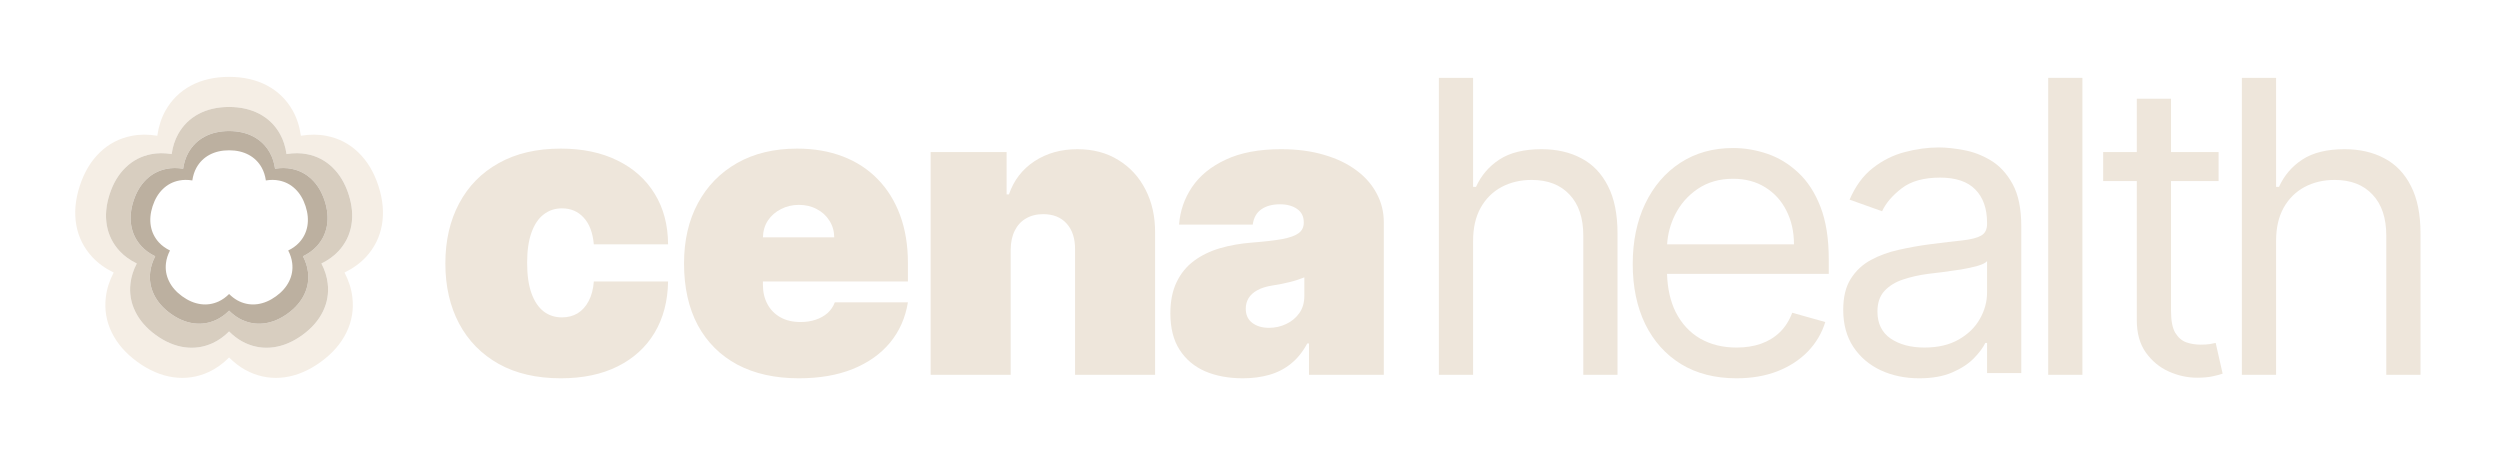
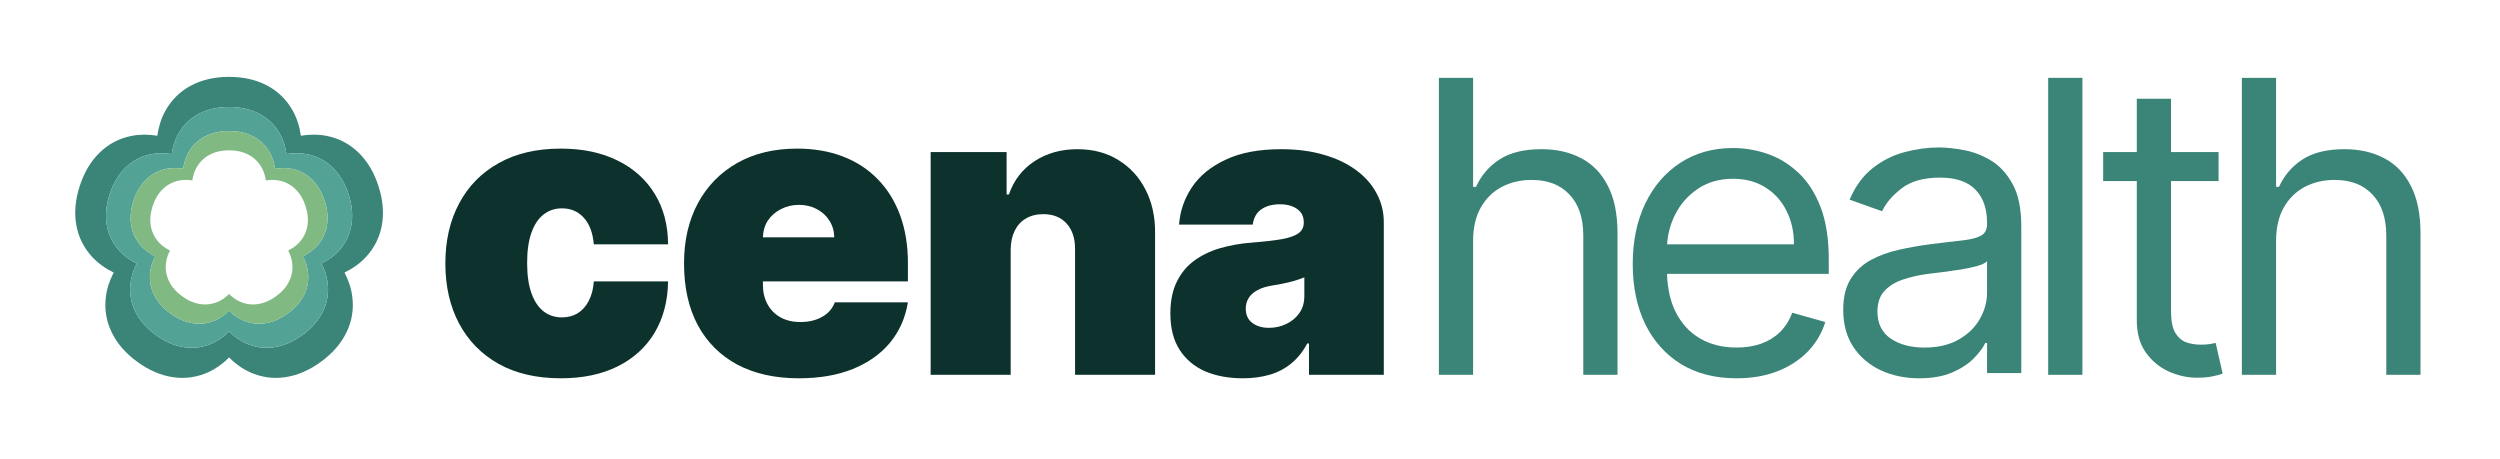
<svg xmlns="http://www.w3.org/2000/svg" width="349" height="64" viewBox="0 0 349 64" fill="none">
-   <path d="M78.284 52.809C74.91 52.809 72.023 52.141 69.621 50.805C67.219 49.456 65.377 47.58 64.095 45.178C62.813 42.762 62.172 39.962 62.172 36.778C62.172 33.593 62.813 30.8 64.095 28.398C65.377 25.982 67.219 24.106 69.621 22.77C72.023 21.421 74.91 20.746 78.284 20.746C81.334 20.746 83.972 21.3 86.198 22.406C88.439 23.499 90.173 25.051 91.401 27.062C92.629 29.059 93.249 31.407 93.263 34.106L82.899 34.106C82.751 32.473 82.278 31.231 81.482 30.381C80.7 29.518 79.688 29.086 78.446 29.086C77.474 29.086 76.624 29.369 75.896 29.936C75.167 30.489 74.6 31.333 74.195 32.466C73.79 33.586 73.588 34.996 73.588 36.697C73.588 38.397 73.79 39.814 74.195 40.947C74.6 42.067 75.167 42.911 75.896 43.477C76.624 44.031 77.474 44.307 78.446 44.307C79.269 44.307 79.998 44.118 80.632 43.741C81.266 43.349 81.779 42.783 82.171 42.04C82.575 41.285 82.818 40.367 82.899 39.288L93.263 39.288C93.222 42.027 92.595 44.415 91.38 46.453C90.166 48.477 88.445 50.042 86.219 51.149C84.006 52.256 81.361 52.809 78.284 52.809Z" fill="#EEE6DB" style="fill:#EEE6DB;fill:color(display-p3 0.933 0.902 0.859);fill-opacity:1;" />
-   <path d="M102.94 50.906C105.342 52.175 108.202 52.809 111.522 52.809C114.396 52.809 116.906 52.377 119.052 51.513C121.211 50.636 122.945 49.408 124.254 47.829C125.563 46.237 126.393 44.361 126.744 42.202L116.542 42.202C116.326 42.783 115.989 43.282 115.53 43.7C115.071 44.105 114.518 44.415 113.87 44.631C113.236 44.847 112.534 44.955 111.765 44.955C110.658 44.955 109.714 44.733 108.931 44.287C108.148 43.842 107.548 43.228 107.13 42.445C106.711 41.663 106.502 40.772 106.502 39.773L106.502 39.288L126.744 39.288L126.744 36.697C126.744 34.227 126.379 32.007 125.651 30.037C124.922 28.067 123.883 26.394 122.533 25.017C121.184 23.627 119.558 22.568 117.655 21.839C115.752 21.111 113.627 20.746 111.279 20.746C108.067 20.746 105.281 21.414 102.919 22.75C100.558 24.086 98.729 25.955 97.434 28.357C96.138 30.759 95.491 33.566 95.491 36.778C95.491 40.124 96.132 42.998 97.414 45.401C98.709 47.789 100.551 49.624 102.94 50.906ZM106.502 33.134C106.529 32.23 106.765 31.441 107.211 30.766C107.669 30.091 108.277 29.565 109.032 29.187C109.788 28.796 110.618 28.6 111.522 28.6C112.453 28.6 113.283 28.796 114.012 29.187C114.754 29.565 115.341 30.098 115.773 30.786C116.218 31.461 116.447 32.243 116.461 33.134L106.502 33.134Z" fill="#EEE6DB" style="fill:#EEE6DB;fill:color(display-p3 0.933 0.902 0.859);fill-opacity:1;" />
-   <path d="M141.091 34.834L141.091 52.323L129.917 52.323L129.917 21.232L140.524 21.232L140.524 27.142L140.848 27.142C141.523 25.172 142.71 23.627 144.41 22.507C146.124 21.387 148.121 20.827 150.402 20.827C152.601 20.827 154.511 21.333 156.13 22.345C157.763 23.344 159.025 24.72 159.915 26.474C160.819 28.229 161.265 30.233 161.251 32.486L161.251 52.323L150.078 52.323L150.078 34.834C150.091 33.296 149.7 32.088 148.904 31.211C148.121 30.334 147.028 29.895 145.625 29.895C144.707 29.895 143.904 30.098 143.216 30.503C142.541 30.894 142.022 31.461 141.658 32.203C141.293 32.932 141.104 33.809 141.091 34.834Z" fill="#EEE6DB" style="fill:#EEE6DB;fill:color(display-p3 0.933 0.902 0.859);fill-opacity:1;" />
-   <path d="M173.504 52.809C171.52 52.809 169.766 52.485 168.241 51.837C166.73 51.176 165.542 50.177 164.679 48.841C163.815 47.505 163.383 45.805 163.383 43.74C163.383 42.04 163.673 40.59 164.254 39.389C164.834 38.174 165.644 37.182 166.683 36.413C167.722 35.644 168.929 35.057 170.306 34.652C171.696 34.247 173.194 33.984 174.799 33.863C176.54 33.728 177.937 33.566 178.989 33.377C180.056 33.175 180.825 32.898 181.297 32.547C181.769 32.183 182.005 31.704 182.005 31.11L182.005 31.029C182.005 30.219 181.695 29.599 181.074 29.167C180.454 28.735 179.657 28.519 178.686 28.519C177.62 28.519 176.749 28.755 176.075 29.227C175.413 29.686 175.015 30.395 174.88 31.353L164.598 31.353C164.733 29.463 165.333 27.723 166.399 26.13C167.479 24.525 169.051 23.243 171.116 22.285C173.18 21.313 175.758 20.827 178.848 20.827C181.074 20.827 183.072 21.09 184.839 21.617C186.607 22.129 188.112 22.851 189.353 23.782C190.595 24.7 191.539 25.78 192.187 27.021C192.848 28.249 193.179 29.585 193.179 31.029L193.179 52.323L182.734 52.323L182.734 47.951L182.491 47.951C181.871 49.111 181.115 50.049 180.224 50.764C179.347 51.48 178.342 51.999 177.208 52.323C176.088 52.647 174.853 52.809 173.504 52.809ZM177.148 45.765C177.998 45.765 178.794 45.589 179.536 45.238C180.292 44.888 180.906 44.382 181.378 43.72C181.85 43.059 182.086 42.256 182.086 41.312L182.086 38.721C181.79 38.842 181.472 38.957 181.135 39.065C180.811 39.173 180.46 39.274 180.083 39.368C179.718 39.463 179.327 39.55 178.909 39.632C178.504 39.712 178.079 39.787 177.633 39.854C176.77 39.989 176.061 40.212 175.508 40.522C174.968 40.819 174.563 41.19 174.293 41.635C174.037 42.067 173.909 42.553 173.909 43.093C173.909 43.956 174.212 44.618 174.82 45.076C175.427 45.535 176.203 45.765 177.148 45.765Z" fill="#EEE6DB" style="fill:#EEE6DB;fill:color(display-p3 0.933 0.902 0.859);fill-opacity:1;" />
-   <path d="M205.644 33.62L205.644 52.323L200.867 52.323L200.867 10.868L205.644 10.868L205.644 26.09L206.049 26.09C206.778 24.484 207.871 23.209 209.328 22.264C210.799 21.306 212.756 20.827 215.198 20.827C217.317 20.827 219.172 21.252 220.765 22.102C222.357 22.939 223.592 24.227 224.469 25.968C225.359 27.696 225.805 29.895 225.805 32.567L225.805 52.323L221.028 52.323L221.028 32.891C221.028 30.421 220.387 28.512 219.105 27.163C217.836 25.8 216.075 25.118 213.822 25.118C212.256 25.118 210.853 25.449 209.612 26.11C208.384 26.771 207.412 27.736 206.697 29.005C205.995 30.273 205.644 31.811 205.644 33.62Z" fill="#EEE6DB" style="fill:#EEE6DB;fill:color(display-p3 0.933 0.902 0.859);fill-opacity:1;" />
-   <path d="M234.67 50.825C236.842 52.148 239.426 52.809 242.422 52.809C244.527 52.809 246.423 52.485 248.11 51.837C249.797 51.176 251.214 50.258 252.361 49.084C253.508 47.897 254.324 46.52 254.81 44.955L250.195 43.66C249.79 44.739 249.216 45.643 248.474 46.372C247.732 47.087 246.848 47.627 245.823 47.991C244.811 48.342 243.677 48.518 242.422 48.518C240.492 48.518 238.799 48.099 237.341 47.263C235.884 46.412 234.744 45.178 233.921 43.558C233.187 42.078 232.785 40.303 232.717 38.235L255.296 38.235L255.296 36.211C255.296 33.309 254.911 30.867 254.142 28.883C253.373 26.9 252.34 25.307 251.045 24.106C249.75 22.892 248.312 22.015 246.734 21.475C245.155 20.935 243.556 20.665 241.936 20.665C239.129 20.665 236.674 21.354 234.568 22.73C232.477 24.093 230.844 25.995 229.67 28.438C228.509 30.867 227.929 33.674 227.929 36.858C227.929 40.043 228.509 42.836 229.67 45.238C230.844 47.627 232.511 49.489 234.67 50.825ZM232.729 34.106C232.82 32.663 233.183 31.3 233.819 30.017C234.562 28.519 235.621 27.305 236.997 26.373C238.387 25.429 240.034 24.956 241.936 24.956C243.664 24.956 245.161 25.355 246.43 26.151C247.712 26.947 248.697 28.033 249.385 29.41C250.087 30.786 250.438 32.351 250.438 34.106L232.729 34.106Z" fill="#EEE6DB" style="fill:#EEE6DB;fill:color(display-p3 0.933 0.902 0.859);fill-opacity:1;" />
-   <path d="M267.921 52.809C265.951 52.809 264.163 52.438 262.557 51.695C260.951 50.94 259.676 49.853 258.731 48.437C257.787 47.006 257.314 45.279 257.314 43.255C257.314 41.473 257.665 40.029 258.367 38.923C259.068 37.803 260.006 36.926 261.18 36.292C262.354 35.657 263.65 35.185 265.067 34.875C266.497 34.551 267.934 34.294 269.378 34.105C271.267 33.863 272.799 33.681 273.973 33.559C275.16 33.424 276.024 33.201 276.564 32.891C277.117 32.581 277.394 32.041 277.394 31.272L277.394 31.11C277.394 29.113 276.847 27.561 275.754 26.454C274.675 25.348 273.035 24.794 270.836 24.794C268.555 24.794 266.767 25.294 265.472 26.292C264.176 27.291 263.265 28.357 262.739 29.491L258.205 27.871C259.014 25.982 260.094 24.511 261.443 23.459C262.806 22.392 264.291 21.65 265.897 21.232C267.516 20.8 269.108 20.584 270.674 20.584C271.672 20.584 272.819 20.706 274.115 20.949C275.424 21.178 276.685 21.657 277.9 22.386C279.128 23.114 280.147 24.214 280.956 25.685C281.766 27.156 282.171 29.126 282.171 31.596L282.171 52.08L277.394 52.08L277.394 47.87L277.151 47.87C276.827 48.544 276.287 49.266 275.532 50.036C274.776 50.805 273.771 51.459 272.516 51.999C271.261 52.539 269.729 52.809 267.921 52.809ZM268.649 48.517C270.539 48.517 272.131 48.146 273.426 47.404C274.735 46.662 275.72 45.704 276.382 44.53C277.056 43.356 277.394 42.121 277.394 40.826L277.394 36.453C277.191 36.696 276.746 36.919 276.058 37.121C275.383 37.31 274.6 37.479 273.71 37.628C272.833 37.763 271.976 37.884 271.139 37.992C270.316 38.086 269.648 38.167 269.135 38.235C267.894 38.397 266.733 38.66 265.654 39.024C264.588 39.375 263.724 39.908 263.063 40.623C262.415 41.325 262.091 42.283 262.091 43.498C262.091 45.157 262.705 46.412 263.933 47.263C265.175 48.099 266.747 48.517 268.649 48.517Z" fill="#EEE6DB" style="fill:#EEE6DB;fill:color(display-p3 0.933 0.902 0.859);fill-opacity:1;" />
-   <path d="M290.704 10.868L290.704 52.323L285.927 52.323L285.927 10.868L290.704 10.868Z" fill="#EEE6DB" style="fill:#EEE6DB;fill:color(display-p3 0.933 0.902 0.859);fill-opacity:1;" />
-   <path fill-rule="evenodd" clip-rule="evenodd" d="M298.297 13.783L303.074 13.783L303.074 21.232L309.714 21.232L309.714 25.28L303.074 25.28L303.074 43.417C303.074 44.766 303.27 45.778 303.661 46.453C304.066 47.114 304.579 47.559 305.2 47.789C305.834 48.005 306.502 48.113 307.204 48.113C307.73 48.113 308.162 48.086 308.499 48.032L309.309 47.87L310.28 52.161C309.956 52.282 309.504 52.404 308.924 52.525C308.344 52.66 307.608 52.728 306.718 52.728C305.368 52.728 304.046 52.438 302.75 51.857C301.468 51.277 300.402 50.393 299.552 49.206C298.716 48.018 298.297 46.52 298.297 44.712L298.297 25.28L293.601 25.28L293.601 21.232L298.297 21.232L298.297 13.783Z" fill="#EEE6DB" style="fill:#EEE6DB;fill:color(display-p3 0.933 0.902 0.859);fill-opacity:1;" />
-   <path d="M317.741 33.62L317.741 52.323L312.964 52.323L312.964 10.868L317.741 10.868L317.741 26.09L318.146 26.09C318.875 24.484 319.968 23.209 321.425 22.264C322.896 21.306 324.853 20.827 327.295 20.827C329.414 20.827 331.269 21.252 332.862 22.102C334.454 22.939 335.689 24.227 336.566 25.968C337.457 27.696 337.902 29.895 337.902 32.567L337.902 52.323L333.125 52.323L333.125 32.891C333.125 30.421 332.484 28.512 331.202 27.163C329.933 25.8 328.172 25.118 325.919 25.118C324.354 25.118 322.95 25.449 321.709 26.11C320.481 26.771 319.509 27.736 318.794 29.005C318.092 30.273 317.741 31.811 317.741 33.62Z" fill="#EEE6DB" style="fill:#EEE6DB;fill:color(display-p3 0.933 0.902 0.859);fill-opacity:1;" />
-   <path fill-rule="evenodd" clip-rule="evenodd" d="M31.982 10.73C34 10.73 35.774 11.136 37.304 11.949C38.826 12.762 40.014 13.929 40.87 15.452C41.44 16.478 41.818 17.644 42.004 18.95C43.272 18.739 44.47 18.746 45.599 18.972C47.308 19.307 48.785 20.077 50.031 21.283C51.273 22.48 52.206 24.039 52.83 25.959C53.453 27.879 53.616 29.693 53.316 31.401C53.014 33.1 52.271 34.592 51.088 35.876C50.285 36.74 49.287 37.462 48.095 38.044C48.689 39.189 49.054 40.334 49.188 41.481C49.398 43.211 49.122 44.854 48.361 46.412C47.607 47.965 46.414 49.335 44.782 50.521C43.15 51.708 41.475 52.423 39.76 52.665C38.051 52.903 36.403 52.657 34.817 51.928C34.617 51.835 34.42 51.735 34.226 51.626C33.435 51.183 32.688 50.609 31.982 49.904C31.103 50.782 30.159 51.458 29.147 51.928C27.561 52.657 25.913 52.903 24.204 52.665C22.488 52.423 20.814 51.708 19.182 50.521C17.549 49.335 16.356 47.965 15.602 46.412C14.842 44.855 14.566 43.211 14.776 41.481C14.91 40.334 15.275 39.19 15.869 38.045C14.677 37.463 13.679 36.74 12.876 35.876C11.693 34.592 10.95 33.1 10.648 31.401C10.348 29.693 10.51 27.879 11.134 25.959C11.757 24.039 12.691 22.48 13.934 21.283C15.179 20.077 16.656 19.307 18.365 18.972C19.494 18.746 20.692 18.739 21.96 18.95C22.146 17.644 22.524 16.478 23.094 15.452C23.949 13.929 25.137 12.762 26.659 11.949C28.19 11.136 29.964 10.73 31.982 10.73ZM31.982 14.933C30.368 14.933 28.948 15.258 27.724 15.908C26.507 16.558 25.556 17.492 24.872 18.71C24.416 19.531 24.114 20.464 23.965 21.509C22.95 21.34 21.992 21.346 21.089 21.526C19.722 21.794 18.54 22.411 17.544 23.375C16.55 24.332 15.803 25.58 15.304 27.116C14.805 28.652 14.676 30.103 14.915 31.469C15.157 32.828 15.751 34.022 16.698 35.049C17.34 35.741 18.139 36.319 19.092 36.784C18.617 37.7 18.325 38.616 18.218 39.533C18.05 40.917 18.27 42.232 18.879 43.478C19.482 44.72 20.436 45.816 21.742 46.765C23.048 47.714 24.388 48.286 25.76 48.48C27.127 48.67 28.445 48.474 29.714 47.89C30.523 47.514 31.279 46.974 31.982 46.271C32.547 46.835 33.145 47.295 33.777 47.648C33.933 47.736 34.09 47.816 34.25 47.89C35.519 48.474 36.837 48.67 38.204 48.48C39.577 48.286 40.916 47.714 42.222 46.765C43.528 45.816 44.482 44.72 45.085 43.478C45.694 42.232 45.914 40.917 45.746 39.533C45.639 38.616 45.348 37.7 44.872 36.784C45.826 36.318 46.624 35.741 47.267 35.049C48.213 34.022 48.807 32.828 49.049 31.469C49.289 30.103 49.159 28.652 48.66 27.116C48.161 25.58 47.415 24.332 46.42 23.375C45.424 22.411 44.242 21.794 42.875 21.526C41.973 21.346 41.014 21.34 39.999 21.509C39.85 20.464 39.548 19.531 39.092 18.71C38.408 17.492 37.457 16.558 36.24 15.908C35.016 15.258 33.597 14.933 31.982 14.933Z" fill="#F5EEE5" style="fill:#F5EEE5;fill:color(display-p3 0.961 0.933 0.898);fill-opacity:1;" />
-   <path fill-rule="evenodd" clip-rule="evenodd" d="M31.981 14.932C33.595 14.932 35.014 15.257 36.238 15.907C37.456 16.557 38.407 17.491 39.091 18.71C39.547 19.53 39.849 20.463 39.998 21.507C41.013 21.339 41.971 21.344 42.874 21.525C44.241 21.793 45.423 22.41 46.419 23.374C47.413 24.331 48.16 25.579 48.659 27.115C49.157 28.651 49.287 30.102 49.048 31.468C48.806 32.827 48.212 34.021 47.265 35.048C46.623 35.74 45.824 36.317 44.871 36.783C45.346 37.698 45.638 38.615 45.745 39.532C45.913 40.916 45.692 42.231 45.084 43.477C44.481 44.719 43.526 45.815 42.221 46.764C40.915 47.714 39.575 48.285 38.203 48.479C36.836 48.669 35.517 48.473 34.248 47.889C34.089 47.815 33.931 47.735 33.776 47.648C33.143 47.294 32.545 46.834 31.981 46.27C31.278 46.973 30.522 47.513 29.713 47.889C28.444 48.473 27.126 48.669 25.759 48.479C24.386 48.285 23.047 47.713 21.741 46.764C20.435 45.815 19.481 44.719 18.878 43.477C18.269 42.231 18.048 40.916 18.216 39.532C18.323 38.615 18.616 37.699 19.091 36.783C18.137 36.318 17.339 35.74 16.697 35.048C15.75 34.021 15.156 32.827 14.914 31.468C14.674 30.102 14.804 28.651 15.303 27.115C15.801 25.578 16.548 24.331 17.543 23.374C18.539 22.41 19.721 21.793 21.088 21.525C21.99 21.344 22.949 21.339 23.963 21.507C24.112 20.463 24.414 19.53 24.871 18.71C25.555 17.491 26.505 16.557 27.723 15.907C28.947 15.257 30.367 14.932 31.981 14.932ZM31.98 18.293C30.689 18.293 29.553 18.553 28.574 19.073C27.6 19.593 26.839 20.34 26.292 21.315C25.927 21.971 25.685 22.718 25.566 23.553C24.754 23.419 23.988 23.423 23.265 23.568C22.172 23.782 21.226 24.275 20.429 25.047C19.634 25.813 19.036 26.811 18.637 28.04C18.238 29.268 18.134 30.429 18.326 31.522C18.52 32.61 18.995 33.565 19.752 34.387C20.266 34.94 20.905 35.402 21.668 35.775C21.288 36.507 21.054 37.24 20.968 37.974C20.834 39.081 21.01 40.133 21.497 41.13C21.98 42.123 22.743 43 23.788 43.76C24.833 44.519 25.904 44.977 27.002 45.132C28.096 45.284 29.151 45.127 30.166 44.66C30.813 44.359 31.418 43.927 31.98 43.364C32.432 43.816 32.911 44.184 33.417 44.467C33.541 44.536 33.667 44.601 33.795 44.66C34.81 45.127 35.864 45.284 36.958 45.132C38.056 44.977 39.128 44.519 40.173 43.76C41.217 43 41.981 42.123 42.463 41.13C42.95 40.133 43.127 39.081 42.992 37.974C42.907 37.24 42.673 36.507 42.293 35.774C43.056 35.402 43.695 34.94 44.209 34.387C44.966 33.565 45.441 32.61 45.635 31.522C45.827 30.429 45.722 29.268 45.323 28.04C44.924 26.811 44.327 25.813 43.532 25.047C42.735 24.275 41.789 23.782 40.695 23.568C39.973 23.423 39.206 23.419 38.395 23.553C38.275 22.718 38.033 21.971 37.669 21.315C37.121 20.34 36.361 19.593 35.387 19.073C34.407 18.553 33.272 18.293 31.98 18.293Z" fill="#D8CEC0" style="fill:#D8CEC0;fill:color(display-p3 0.847 0.808 0.753);fill-opacity:1;" />
-   <path fill-rule="evenodd" clip-rule="evenodd" d="M31.982 18.294C33.273 18.294 34.408 18.554 35.388 19.074C36.362 19.594 37.122 20.341 37.67 21.316C38.035 21.973 38.277 22.719 38.396 23.555C39.207 23.42 39.974 23.424 40.697 23.569C41.79 23.783 42.736 24.276 43.533 25.047C44.328 25.814 44.926 26.812 45.325 28.041C45.724 29.269 45.828 30.43 45.636 31.523C45.442 32.611 44.967 33.566 44.21 34.388C43.696 34.941 43.057 35.403 42.294 35.776C42.674 36.508 42.908 37.241 42.993 37.975C43.128 39.082 42.951 40.134 42.464 41.131C41.982 42.124 41.218 43.001 40.174 43.761C39.129 44.52 38.057 44.978 36.959 45.133C35.866 45.285 34.811 45.128 33.796 44.661C33.668 44.602 33.542 44.537 33.418 44.468C32.912 44.185 32.433 43.817 31.982 43.365C31.419 43.928 30.814 44.36 30.167 44.661C29.152 45.128 28.097 45.285 27.003 45.133C25.905 44.978 24.834 44.52 23.789 43.761C22.744 43.001 21.981 42.124 21.498 41.131C21.012 40.134 20.835 39.082 20.969 37.975C21.055 37.241 21.289 36.508 21.669 35.776C20.906 35.403 20.267 34.941 19.753 34.388C18.996 33.566 18.521 32.611 18.327 31.523C18.136 30.43 18.239 29.269 18.638 28.041C19.037 26.811 19.635 25.814 20.43 25.047C21.227 24.276 22.173 23.783 23.267 23.569C23.989 23.424 24.756 23.42 25.567 23.555C25.686 22.719 25.928 21.973 26.293 21.316C26.84 20.341 27.601 19.594 28.575 19.074C29.555 18.554 30.69 18.294 31.982 18.294ZM31.982 20.982C30.948 20.982 30.04 21.19 29.256 21.606C28.477 22.022 27.868 22.62 27.43 23.4C27.138 23.925 26.945 24.522 26.849 25.191C26.2 25.083 25.586 25.087 25.009 25.202C24.133 25.374 23.377 25.768 22.739 26.386C22.103 26.999 21.625 27.797 21.305 28.78C20.986 29.764 20.903 30.692 21.057 31.567C21.211 32.437 21.592 33.201 22.198 33.859C22.609 34.301 23.12 34.672 23.73 34.969C23.426 35.556 23.239 36.142 23.17 36.729C23.063 37.615 23.204 38.456 23.594 39.254C23.98 40.049 24.591 40.751 25.427 41.358C26.263 41.966 27.12 42.332 27.999 42.456C28.874 42.578 29.717 42.452 30.53 42.079C31.048 41.838 31.532 41.492 31.982 41.042C32.343 41.403 32.726 41.697 33.131 41.924C33.23 41.98 33.331 42.031 33.433 42.079C34.245 42.452 35.089 42.578 35.964 42.456C36.843 42.332 37.7 41.966 38.536 41.358C39.372 40.751 39.983 40.049 40.369 39.254C40.759 38.456 40.9 37.615 40.792 36.729C40.724 36.142 40.537 35.555 40.233 34.969C40.843 34.671 41.354 34.301 41.766 33.859C42.371 33.201 42.752 32.437 42.907 31.567C43.06 30.692 42.977 29.764 42.657 28.78C42.338 27.797 41.861 26.999 41.224 26.386C40.586 25.768 39.83 25.374 38.955 25.202C38.377 25.087 37.763 25.083 37.114 25.191C37.018 24.522 36.825 23.925 36.533 23.4C36.095 22.62 35.486 22.022 34.707 21.606C33.923 21.19 33.015 20.982 31.982 20.982Z" fill="#BCB0A0" style="fill:#BCB0A0;fill:color(display-p3 0.737 0.69 0.627);fill-opacity:1;" />
+   <path d="M78.284 52.809C74.91 52.809 72.022 52.141 69.621 50.805C67.219 49.455 65.376 47.58 64.095 45.178C62.813 42.762 62.172 39.962 62.172 36.778C62.172 33.593 62.813 30.799 64.095 28.398C65.376 25.982 67.219 24.106 69.621 22.77C72.022 21.421 74.91 20.746 78.284 20.746C81.334 20.746 83.972 21.299 86.198 22.406C88.438 23.499 90.172 25.051 91.4 27.062C92.628 29.059 93.249 31.407 93.263 34.106L82.899 34.106C82.751 32.473 82.278 31.231 81.482 30.381C80.699 29.517 79.687 29.086 78.446 29.086C77.474 29.086 76.624 29.369 75.895 29.936C75.167 30.489 74.6 31.332 74.195 32.466C73.79 33.586 73.588 34.996 73.588 36.697C73.588 38.397 73.79 39.814 74.195 40.947C74.6 42.067 75.167 42.911 75.895 43.477C76.624 44.031 77.474 44.307 78.446 44.307C79.269 44.307 79.998 44.118 80.632 43.74C81.266 43.349 81.779 42.782 82.17 42.04C82.575 41.285 82.818 40.367 82.899 39.287L93.263 39.287C93.222 42.027 92.595 44.415 91.38 46.453C90.166 48.477 88.445 50.042 86.219 51.149C84.005 52.255 81.361 52.809 78.284 52.809Z" fill="#0D322D" style="fill:#0D322D;fill:color(display-p3 0.051 0.196 0.176);fill-opacity:1;" />
+   <path d="M102.94 50.906C105.342 52.175 108.202 52.809 111.522 52.809C114.396 52.809 116.906 52.377 119.052 51.513C121.211 50.636 122.945 49.408 124.254 47.829C125.563 46.237 126.393 44.361 126.743 42.202L116.542 42.202C116.326 42.782 115.989 43.282 115.53 43.7C115.071 44.105 114.518 44.415 113.87 44.631C113.236 44.847 112.534 44.955 111.765 44.955C110.658 44.955 109.714 44.732 108.931 44.287C108.148 43.842 107.548 43.228 107.13 42.445C106.711 41.662 106.502 40.772 106.502 39.773L106.502 39.287L126.744 39.287L126.744 36.697C126.744 34.227 126.379 32.007 125.65 30.037C124.922 28.067 123.883 26.394 122.533 25.017C121.184 23.627 119.558 22.568 117.655 21.839C115.752 21.111 113.627 20.746 111.279 20.746C108.067 20.746 105.281 21.414 102.919 22.75C100.558 24.086 98.729 25.955 97.434 28.357C96.138 30.759 95.491 33.566 95.491 36.778C95.491 40.124 96.132 42.998 97.414 45.4C98.709 47.789 100.551 49.624 102.94 50.906ZM106.502 33.134C106.529 32.23 106.765 31.441 107.21 30.766C107.669 30.091 108.277 29.565 109.032 29.187C109.788 28.796 110.618 28.6 111.522 28.6C112.453 28.6 113.283 28.796 114.012 29.187C114.754 29.565 115.341 30.098 115.773 30.786C116.218 31.461 116.447 32.243 116.461 33.134L106.502 33.134Z" fill="#0D322D" style="fill:#0D322D;fill:color(display-p3 0.051 0.196 0.176);fill-opacity:1;" />
+   <path d="M141.09 34.834L141.09 52.323L129.917 52.323L129.917 21.232L140.524 21.232L140.524 27.143L140.847 27.143C141.522 25.172 142.71 23.627 144.41 22.507C146.124 21.387 148.121 20.827 150.401 20.827C152.601 20.827 154.51 21.333 156.13 22.345C157.763 23.344 159.024 24.72 159.915 26.475C160.819 28.229 161.264 30.233 161.251 32.486L161.251 52.323L150.078 52.323L150.078 34.834C150.091 33.296 149.7 32.088 148.904 31.211C148.121 30.334 147.028 29.895 145.624 29.895C144.707 29.895 143.904 30.098 143.216 30.503C142.541 30.894 142.021 31.461 141.657 32.203C141.293 32.932 141.104 33.809 141.09 34.834Z" fill="#0D322D" style="fill:#0D322D;fill:color(display-p3 0.051 0.196 0.176);fill-opacity:1;" />
+   <path d="M173.504 52.809C171.52 52.809 169.766 52.485 168.241 51.837C166.73 51.176 165.542 50.177 164.679 48.842C163.815 47.505 163.383 45.805 163.383 43.741C163.383 42.04 163.673 40.59 164.254 39.389C164.834 38.174 165.643 37.182 166.682 36.413C167.722 35.644 168.929 35.057 170.306 34.652C171.696 34.247 173.193 33.984 174.799 33.863C176.54 33.728 177.937 33.566 178.989 33.377C180.055 33.175 180.825 32.898 181.297 32.547C181.769 32.183 182.005 31.704 182.005 31.11L182.005 31.029C182.005 30.219 181.695 29.599 181.074 29.167C180.453 28.735 179.657 28.519 178.686 28.519C177.62 28.519 176.749 28.755 176.075 29.227C175.413 29.686 175.015 30.395 174.88 31.353L164.598 31.353C164.733 29.464 165.333 27.723 166.399 26.131C167.479 24.525 169.051 23.243 171.115 22.285C173.18 21.313 175.757 20.827 178.848 20.827C181.074 20.827 183.071 21.09 184.839 21.617C186.607 22.13 188.111 22.851 189.353 23.782C190.594 24.7 191.539 25.78 192.187 27.021C192.848 28.249 193.179 29.585 193.179 31.029L193.179 52.323L182.734 52.323L182.734 47.951L182.491 47.951C181.87 49.111 181.115 50.049 180.224 50.764C179.347 51.48 178.342 51.999 177.208 52.323C176.088 52.647 174.853 52.809 173.504 52.809ZM177.147 45.765C177.997 45.765 178.794 45.589 179.536 45.239C180.292 44.888 180.905 44.382 181.378 43.72C181.85 43.059 182.086 42.256 182.086 41.312L182.086 38.721C181.789 38.842 181.472 38.957 181.135 39.065C180.811 39.173 180.46 39.274 180.082 39.368C179.718 39.463 179.327 39.551 178.908 39.632C178.504 39.713 178.078 39.787 177.633 39.854C176.769 39.989 176.061 40.212 175.508 40.522C174.968 40.819 174.563 41.19 174.293 41.636C174.037 42.067 173.909 42.553 173.909 43.093C173.909 43.956 174.212 44.618 174.82 45.077C175.427 45.535 176.203 45.765 177.147 45.765Z" fill="#0D322D" style="fill:#0D322D;fill:color(display-p3 0.051 0.196 0.176);fill-opacity:1;" />
+   <path d="M205.644 33.62L205.644 52.323L200.867 52.323L200.867 10.868L205.644 10.868L205.644 26.09L206.049 26.09C206.777 24.484 207.87 23.209 209.328 22.264C210.799 21.306 212.755 20.827 215.198 20.827C217.317 20.827 219.172 21.252 220.764 22.102C222.357 22.939 223.591 24.227 224.469 25.968C225.359 27.696 225.804 29.895 225.804 32.567L225.804 52.323L221.027 52.323L221.027 32.891C221.027 30.421 220.386 28.512 219.105 27.163C217.836 25.8 216.075 25.118 213.821 25.118C212.256 25.118 210.853 25.449 209.611 26.11C208.383 26.771 207.412 27.736 206.696 29.005C205.995 30.273 205.644 31.811 205.644 33.62Z" fill="#3A8478" style="fill:#3A8478;fill:color(display-p3 0.228 0.518 0.471);fill-opacity:1;" />
+   <path d="M234.669 50.825C236.842 52.148 239.426 52.809 242.422 52.809C244.527 52.809 246.423 52.485 248.11 51.837C249.796 51.176 251.213 50.258 252.36 49.084C253.507 47.897 254.324 46.52 254.81 44.955L250.194 43.66C249.79 44.739 249.216 45.643 248.474 46.372C247.732 47.087 246.848 47.627 245.822 47.991C244.81 48.342 243.677 48.518 242.422 48.518C240.492 48.518 238.799 48.099 237.341 47.263C235.884 46.412 234.743 45.178 233.92 43.558C233.186 42.078 232.785 40.303 232.716 38.235L255.295 38.235L255.295 36.211C255.295 33.309 254.911 30.867 254.142 28.883C253.372 26.9 252.34 25.307 251.045 24.106C249.749 22.892 248.312 22.015 246.733 21.475C245.154 20.935 243.555 20.665 241.936 20.665C239.129 20.665 236.673 21.354 234.568 22.73C232.476 24.093 230.844 25.995 229.67 28.438C228.509 30.867 227.929 33.674 227.929 36.858C227.929 40.043 228.509 42.836 229.67 45.238C230.844 47.627 232.51 49.489 234.669 50.825ZM232.729 34.106C232.82 32.663 233.183 31.3 233.819 30.017C234.561 28.519 235.621 27.305 236.997 26.373C238.387 25.429 240.033 24.956 241.936 24.956C243.663 24.956 245.161 25.355 246.43 26.151C247.712 26.947 248.697 28.033 249.385 29.41C250.087 30.786 250.437 32.351 250.437 34.106L232.729 34.106Z" fill="#3A8478" style="fill:#3A8478;fill:color(display-p3 0.228 0.518 0.471);fill-opacity:1;" />
+   <path d="M267.921 52.809C265.95 52.809 264.162 52.438 262.557 51.696C260.951 50.94 259.676 49.853 258.731 48.437C257.786 47.006 257.314 45.279 257.314 43.255C257.314 41.474 257.665 40.03 258.367 38.923C259.068 37.803 260.006 36.926 261.18 36.292C262.354 35.657 263.65 35.185 265.067 34.875C266.497 34.551 267.934 34.295 269.378 34.106C271.267 33.863 272.799 33.681 273.973 33.559C275.16 33.424 276.024 33.202 276.564 32.891C277.117 32.581 277.394 32.041 277.394 31.272L277.394 31.11C277.394 29.113 276.847 27.561 275.754 26.454C274.674 25.348 273.035 24.795 270.835 24.795C268.555 24.795 266.767 25.294 265.471 26.292C264.176 27.291 263.265 28.357 262.739 29.491L258.205 27.871C259.014 25.982 260.094 24.511 261.443 23.459C262.806 22.393 264.291 21.65 265.896 21.232C267.516 20.8 269.108 20.584 270.673 20.584C271.672 20.584 272.819 20.706 274.114 20.949C275.423 21.178 276.685 21.657 277.9 22.386C279.128 23.114 280.146 24.214 280.956 25.685C281.766 27.156 282.171 29.126 282.171 31.596L282.171 52.08L277.394 52.08L277.394 47.87L277.151 47.87C276.827 48.545 276.287 49.267 275.531 50.036C274.776 50.805 273.77 51.459 272.515 51.999C271.26 52.539 269.729 52.809 267.921 52.809ZM268.649 48.518C270.538 48.518 272.131 48.147 273.426 47.404C274.735 46.662 275.72 45.704 276.381 44.53C277.056 43.356 277.394 42.121 277.394 40.826L277.394 36.454C277.191 36.697 276.746 36.919 276.058 37.122C275.383 37.311 274.6 37.479 273.71 37.628C272.832 37.763 271.976 37.884 271.139 37.992C270.316 38.087 269.648 38.167 269.135 38.235C267.894 38.397 266.733 38.66 265.654 39.024C264.587 39.375 263.724 39.908 263.063 40.623C262.415 41.325 262.091 42.283 262.091 43.498C262.091 45.157 262.705 46.413 263.933 47.263C265.174 48.099 266.747 48.518 268.649 48.518Z" fill="#3A8478" style="fill:#3A8478;fill:color(display-p3 0.228 0.518 0.471);fill-opacity:1;" />
+   <path d="M290.704 10.868L290.704 52.323L285.927 52.323L285.927 10.868L290.704 10.868Z" fill="#3A8478" style="fill:#3A8478;fill:color(display-p3 0.228 0.518 0.471);fill-opacity:1;" />
+   <path fill-rule="evenodd" clip-rule="evenodd" d="M298.297 13.783L303.074 13.783L303.074 21.232L309.713 21.232L309.713 25.28L303.074 25.28L303.074 43.417C303.074 44.766 303.27 45.778 303.661 46.453C304.066 47.114 304.579 47.559 305.199 47.789C305.834 48.005 306.502 48.113 307.203 48.113C307.73 48.113 308.161 48.086 308.499 48.032L309.308 47.87L310.28 52.161C309.956 52.282 309.504 52.404 308.924 52.525C308.344 52.66 307.608 52.728 306.718 52.728C305.368 52.728 304.046 52.438 302.75 51.857C301.468 51.277 300.402 50.393 299.552 49.206C298.715 48.018 298.297 46.52 298.297 44.712L298.297 25.28L293.601 25.28L293.601 21.232L298.297 21.232L298.297 13.783Z" fill="#3A8478" style="fill:#3A8478;fill:color(display-p3 0.228 0.518 0.471);fill-opacity:1;" />
+   <path d="M317.741 33.62L317.741 52.323L312.964 52.323L312.964 10.868L317.741 10.868L317.741 26.09L318.146 26.09C318.875 24.484 319.968 23.209 321.425 22.264C322.896 21.306 324.853 20.827 327.295 20.827C329.414 20.827 331.269 21.252 332.861 22.102C334.454 22.939 335.688 24.227 336.566 25.968C337.456 27.696 337.902 29.895 337.902 32.567L337.902 52.323L333.125 52.323L333.125 32.891C333.125 30.421 332.484 28.512 331.202 27.163C329.933 25.8 328.172 25.118 325.919 25.118C324.353 25.118 322.95 25.449 321.708 26.11C320.48 26.771 319.509 27.736 318.794 29.005C318.092 30.273 317.741 31.811 317.741 33.62Z" fill="#3A8478" style="fill:#3A8478;fill:color(display-p3 0.228 0.518 0.471);fill-opacity:1;" />
+   <path fill-rule="evenodd" clip-rule="evenodd" d="M31.982 10.73C34 10.73 35.774 11.136 37.304 11.949C38.826 12.762 40.014 13.93 40.87 15.452C41.44 16.478 41.818 17.644 42.004 18.95C43.272 18.74 44.47 18.746 45.599 18.972C47.308 19.307 48.785 20.078 50.031 21.283C51.273 22.48 52.206 24.039 52.83 25.959C53.453 27.879 53.616 29.693 53.316 31.401C53.014 33.1 52.271 34.592 51.088 35.876C50.285 36.741 49.287 37.463 48.095 38.045C48.689 39.189 49.054 40.334 49.188 41.481C49.398 43.211 49.122 44.855 48.361 46.412C47.607 47.965 46.414 49.335 44.782 50.522C43.15 51.708 41.475 52.423 39.76 52.666C38.051 52.903 36.403 52.657 34.817 51.928C34.617 51.835 34.42 51.735 34.226 51.626C33.435 51.184 32.688 50.609 31.982 49.904C31.103 50.783 30.159 51.458 29.147 51.928C27.561 52.657 25.913 52.903 24.204 52.666C22.488 52.423 20.814 51.708 19.182 50.522C17.549 49.335 16.356 47.965 15.602 46.412C14.842 44.855 14.566 43.211 14.776 41.481C14.91 40.334 15.275 39.19 15.869 38.045C14.677 37.463 13.679 36.741 12.876 35.876C11.693 34.592 10.95 33.1 10.648 31.401C10.348 29.693 10.51 27.879 11.134 25.959C11.757 24.039 12.691 22.48 13.934 21.283C15.179 20.078 16.656 19.307 18.365 18.972C19.494 18.746 20.692 18.74 21.96 18.95C22.146 17.644 22.524 16.478 23.094 15.452C23.949 13.93 25.137 12.762 26.659 11.949C28.19 11.136 29.964 10.73 31.982 10.73ZM31.982 14.933C30.368 14.933 28.948 15.258 27.724 15.908C26.507 16.558 25.556 17.492 24.872 18.711C24.416 19.531 24.114 20.464 23.965 21.509C22.95 21.34 21.992 21.346 21.089 21.526C19.722 21.794 18.54 22.411 17.544 23.375C16.55 24.333 15.803 25.58 15.304 27.116C14.805 28.652 14.676 30.103 14.915 31.469C15.157 32.828 15.751 34.022 16.698 35.05C17.34 35.741 18.139 36.319 19.092 36.784C18.617 37.7 18.325 38.616 18.218 39.533C18.05 40.917 18.27 42.232 18.879 43.478C19.482 44.72 20.436 45.816 21.742 46.765C23.048 47.714 24.388 48.286 25.76 48.48C27.127 48.67 28.445 48.474 29.714 47.891C30.523 47.514 31.279 46.974 31.982 46.271C32.547 46.835 33.145 47.295 33.777 47.649C33.933 47.736 34.09 47.816 34.25 47.891C35.519 48.474 36.837 48.67 38.204 48.48C39.577 48.286 40.916 47.715 42.222 46.765C43.528 45.816 44.482 44.72 45.085 43.478C45.694 42.232 45.914 40.917 45.746 39.533C45.639 38.616 45.348 37.7 44.872 36.784C45.826 36.318 46.624 35.741 47.267 35.05C48.213 34.022 48.807 32.828 49.049 31.469C49.289 30.103 49.159 28.652 48.66 27.116C48.161 25.58 47.415 24.333 46.42 23.375C45.424 22.411 44.242 21.794 42.875 21.526C41.973 21.346 41.014 21.34 39.999 21.509C39.85 20.464 39.548 19.531 39.092 18.711C38.408 17.492 37.457 16.558 36.24 15.908C35.016 15.258 33.597 14.933 31.982 14.933Z" fill="#3A8478" style="fill:#3A8478;fill:color(display-p3 0.228 0.518 0.471);fill-opacity:1;" />
+   <path fill-rule="evenodd" clip-rule="evenodd" d="M31.981 14.932C33.595 14.932 35.014 15.257 36.239 15.907C37.456 16.558 38.407 17.491 39.091 18.71C39.547 19.53 39.849 20.463 39.998 21.508C41.013 21.339 41.971 21.345 42.874 21.525C44.241 21.793 45.423 22.41 46.419 23.374C47.414 24.331 48.16 25.579 48.659 27.115C49.158 28.651 49.288 30.102 49.048 31.468C48.806 32.828 48.212 34.021 47.265 35.048C46.623 35.74 45.824 36.317 44.871 36.783C45.346 37.699 45.638 38.615 45.745 39.532C45.913 40.916 45.693 42.231 45.084 43.477C44.481 44.719 43.527 45.815 42.221 46.764C40.915 47.714 39.575 48.285 38.203 48.479C36.836 48.669 35.518 48.473 34.249 47.889C34.089 47.815 33.931 47.735 33.776 47.648C33.143 47.294 32.546 46.834 31.981 46.27C31.278 46.973 30.522 47.513 29.713 47.889C28.444 48.473 27.126 48.669 25.759 48.479C24.386 48.285 23.047 47.714 21.741 46.764C20.435 45.815 19.481 44.719 18.878 43.477C18.269 42.231 18.049 40.916 18.216 39.532C18.324 38.615 18.616 37.699 19.091 36.783C18.138 36.318 17.339 35.74 16.697 35.048C15.75 34.021 15.156 32.828 14.914 31.468C14.675 30.102 14.804 28.651 15.303 27.115C15.802 25.579 16.549 24.331 17.543 23.374C18.539 22.41 19.721 21.793 21.088 21.525C21.991 21.345 22.949 21.339 23.963 21.508C24.112 20.463 24.415 19.53 24.871 18.71C25.555 17.492 26.506 16.558 27.723 15.907C28.947 15.257 30.367 14.932 31.981 14.932ZM31.981 18.293C30.689 18.293 29.553 18.553 28.574 19.073C27.6 19.593 26.839 20.34 26.292 21.315C25.927 21.972 25.685 22.718 25.566 23.554C24.755 23.419 23.988 23.423 23.266 23.568C22.172 23.782 21.226 24.275 20.429 25.047C19.634 25.813 19.036 26.811 18.637 28.04C18.238 29.268 18.134 30.43 18.326 31.522C18.52 32.61 18.995 33.565 19.752 34.387C20.267 34.94 20.905 35.402 21.668 35.775C21.288 36.507 21.054 37.24 20.968 37.974C20.834 39.081 21.011 40.133 21.497 41.13C21.98 42.124 22.744 43 23.788 43.76C24.833 44.52 25.904 44.977 27.003 45.132C28.096 45.284 29.151 45.127 30.166 44.66C30.814 44.359 31.418 43.927 31.981 43.364C32.432 43.816 32.911 44.184 33.417 44.467C33.541 44.536 33.667 44.601 33.795 44.66C34.81 45.127 35.865 45.284 36.958 45.132C38.056 44.977 39.128 44.52 40.173 43.76C41.218 43 41.981 42.124 42.463 41.13C42.95 40.133 43.127 39.081 42.992 37.974C42.907 37.24 42.673 36.507 42.293 35.775C43.056 35.402 43.695 34.94 44.209 34.387C44.966 33.565 45.441 32.61 45.635 31.522C45.827 30.43 45.723 29.269 45.324 28.04C44.924 26.811 44.327 25.813 43.532 25.047C42.735 24.275 41.789 23.782 40.696 23.568C39.973 23.423 39.206 23.419 38.395 23.554C38.276 22.718 38.034 21.972 37.669 21.315C37.121 20.34 36.361 19.593 35.387 19.073C34.407 18.553 33.272 18.293 31.981 18.293Z" fill="#52A395" style="fill:#52A395;fill:color(display-p3 0.322 0.639 0.584);fill-opacity:1;" />
+   <path fill-rule="evenodd" clip-rule="evenodd" d="M31.982 18.294C33.273 18.294 34.408 18.554 35.388 19.074C36.362 19.594 37.123 20.342 37.67 21.316C38.035 21.973 38.277 22.719 38.396 23.555C39.208 23.42 39.974 23.424 40.697 23.569C41.791 23.783 42.736 24.276 43.533 25.048C44.328 25.814 44.926 26.812 45.325 28.041C45.724 29.27 45.828 30.43 45.636 31.523C45.443 32.611 44.967 33.566 44.21 34.388C43.696 34.941 43.057 35.403 42.294 35.776C42.675 36.508 42.908 37.241 42.994 37.975C43.128 39.082 42.952 40.134 42.465 41.131C41.982 42.125 41.219 43.001 40.174 43.761C39.129 44.52 38.057 44.978 36.959 45.133C35.866 45.285 34.811 45.128 33.796 44.661C33.668 44.602 33.542 44.538 33.418 44.468C32.912 44.185 32.434 43.817 31.982 43.366C31.419 43.928 30.815 44.36 30.167 44.661C29.152 45.128 28.097 45.285 27.004 45.133C25.906 44.978 24.834 44.52 23.79 43.761C22.745 43.001 21.981 42.125 21.499 41.131C21.012 40.134 20.835 39.082 20.97 37.975C21.055 37.241 21.289 36.508 21.669 35.776C20.906 35.404 20.268 34.941 19.754 34.388C18.996 33.566 18.521 32.611 18.328 31.523C18.136 30.43 18.239 29.27 18.639 28.041C19.038 26.812 19.635 25.814 20.43 25.048C21.228 24.276 22.173 23.783 23.267 23.569C23.989 23.424 24.756 23.42 25.567 23.555C25.686 22.719 25.928 21.973 26.293 21.316C26.84 20.342 27.601 19.594 28.575 19.074C29.555 18.554 30.69 18.294 31.982 18.294ZM31.982 20.982C30.949 20.982 30.04 21.19 29.256 21.606C28.477 22.022 27.868 22.62 27.43 23.4C27.138 23.925 26.945 24.522 26.849 25.191C26.2 25.083 25.587 25.087 25.009 25.203C24.134 25.374 23.377 25.769 22.739 26.386C22.103 26.999 21.625 27.797 21.306 28.78C20.986 29.764 20.904 30.693 21.057 31.567C21.212 32.437 21.592 33.201 22.198 33.859C22.609 34.301 23.12 34.672 23.73 34.97C23.426 35.556 23.239 36.142 23.171 36.729C23.063 37.615 23.204 38.456 23.594 39.254C23.98 40.049 24.591 40.751 25.427 41.358C26.263 41.966 27.12 42.332 27.999 42.456C28.874 42.578 29.718 42.452 30.53 42.079C31.048 41.838 31.532 41.492 31.982 41.042C32.343 41.404 32.726 41.697 33.131 41.924C33.23 41.98 33.331 42.031 33.433 42.079C34.246 42.452 35.09 42.578 35.965 42.456C36.843 42.332 37.701 41.966 38.537 41.358C39.373 40.751 39.983 40.049 40.369 39.254C40.759 38.456 40.9 37.615 40.793 36.729C40.724 36.142 40.537 35.555 40.233 34.969C40.843 34.671 41.355 34.301 41.766 33.859C42.372 33.201 42.752 32.437 42.907 31.567C43.06 30.692 42.977 29.764 42.658 28.78C42.338 27.797 41.861 26.999 41.224 26.386C40.587 25.769 39.83 25.374 38.955 25.203C38.377 25.087 37.763 25.083 37.114 25.191C37.019 24.523 36.825 23.925 36.533 23.4C36.095 22.62 35.486 22.022 34.707 21.606C33.923 21.19 33.015 20.982 31.982 20.982Z" fill="#81B983" style="fill:#81B983;fill:color(display-p3 0.506 0.726 0.514);fill-opacity:1;" />
</svg>
